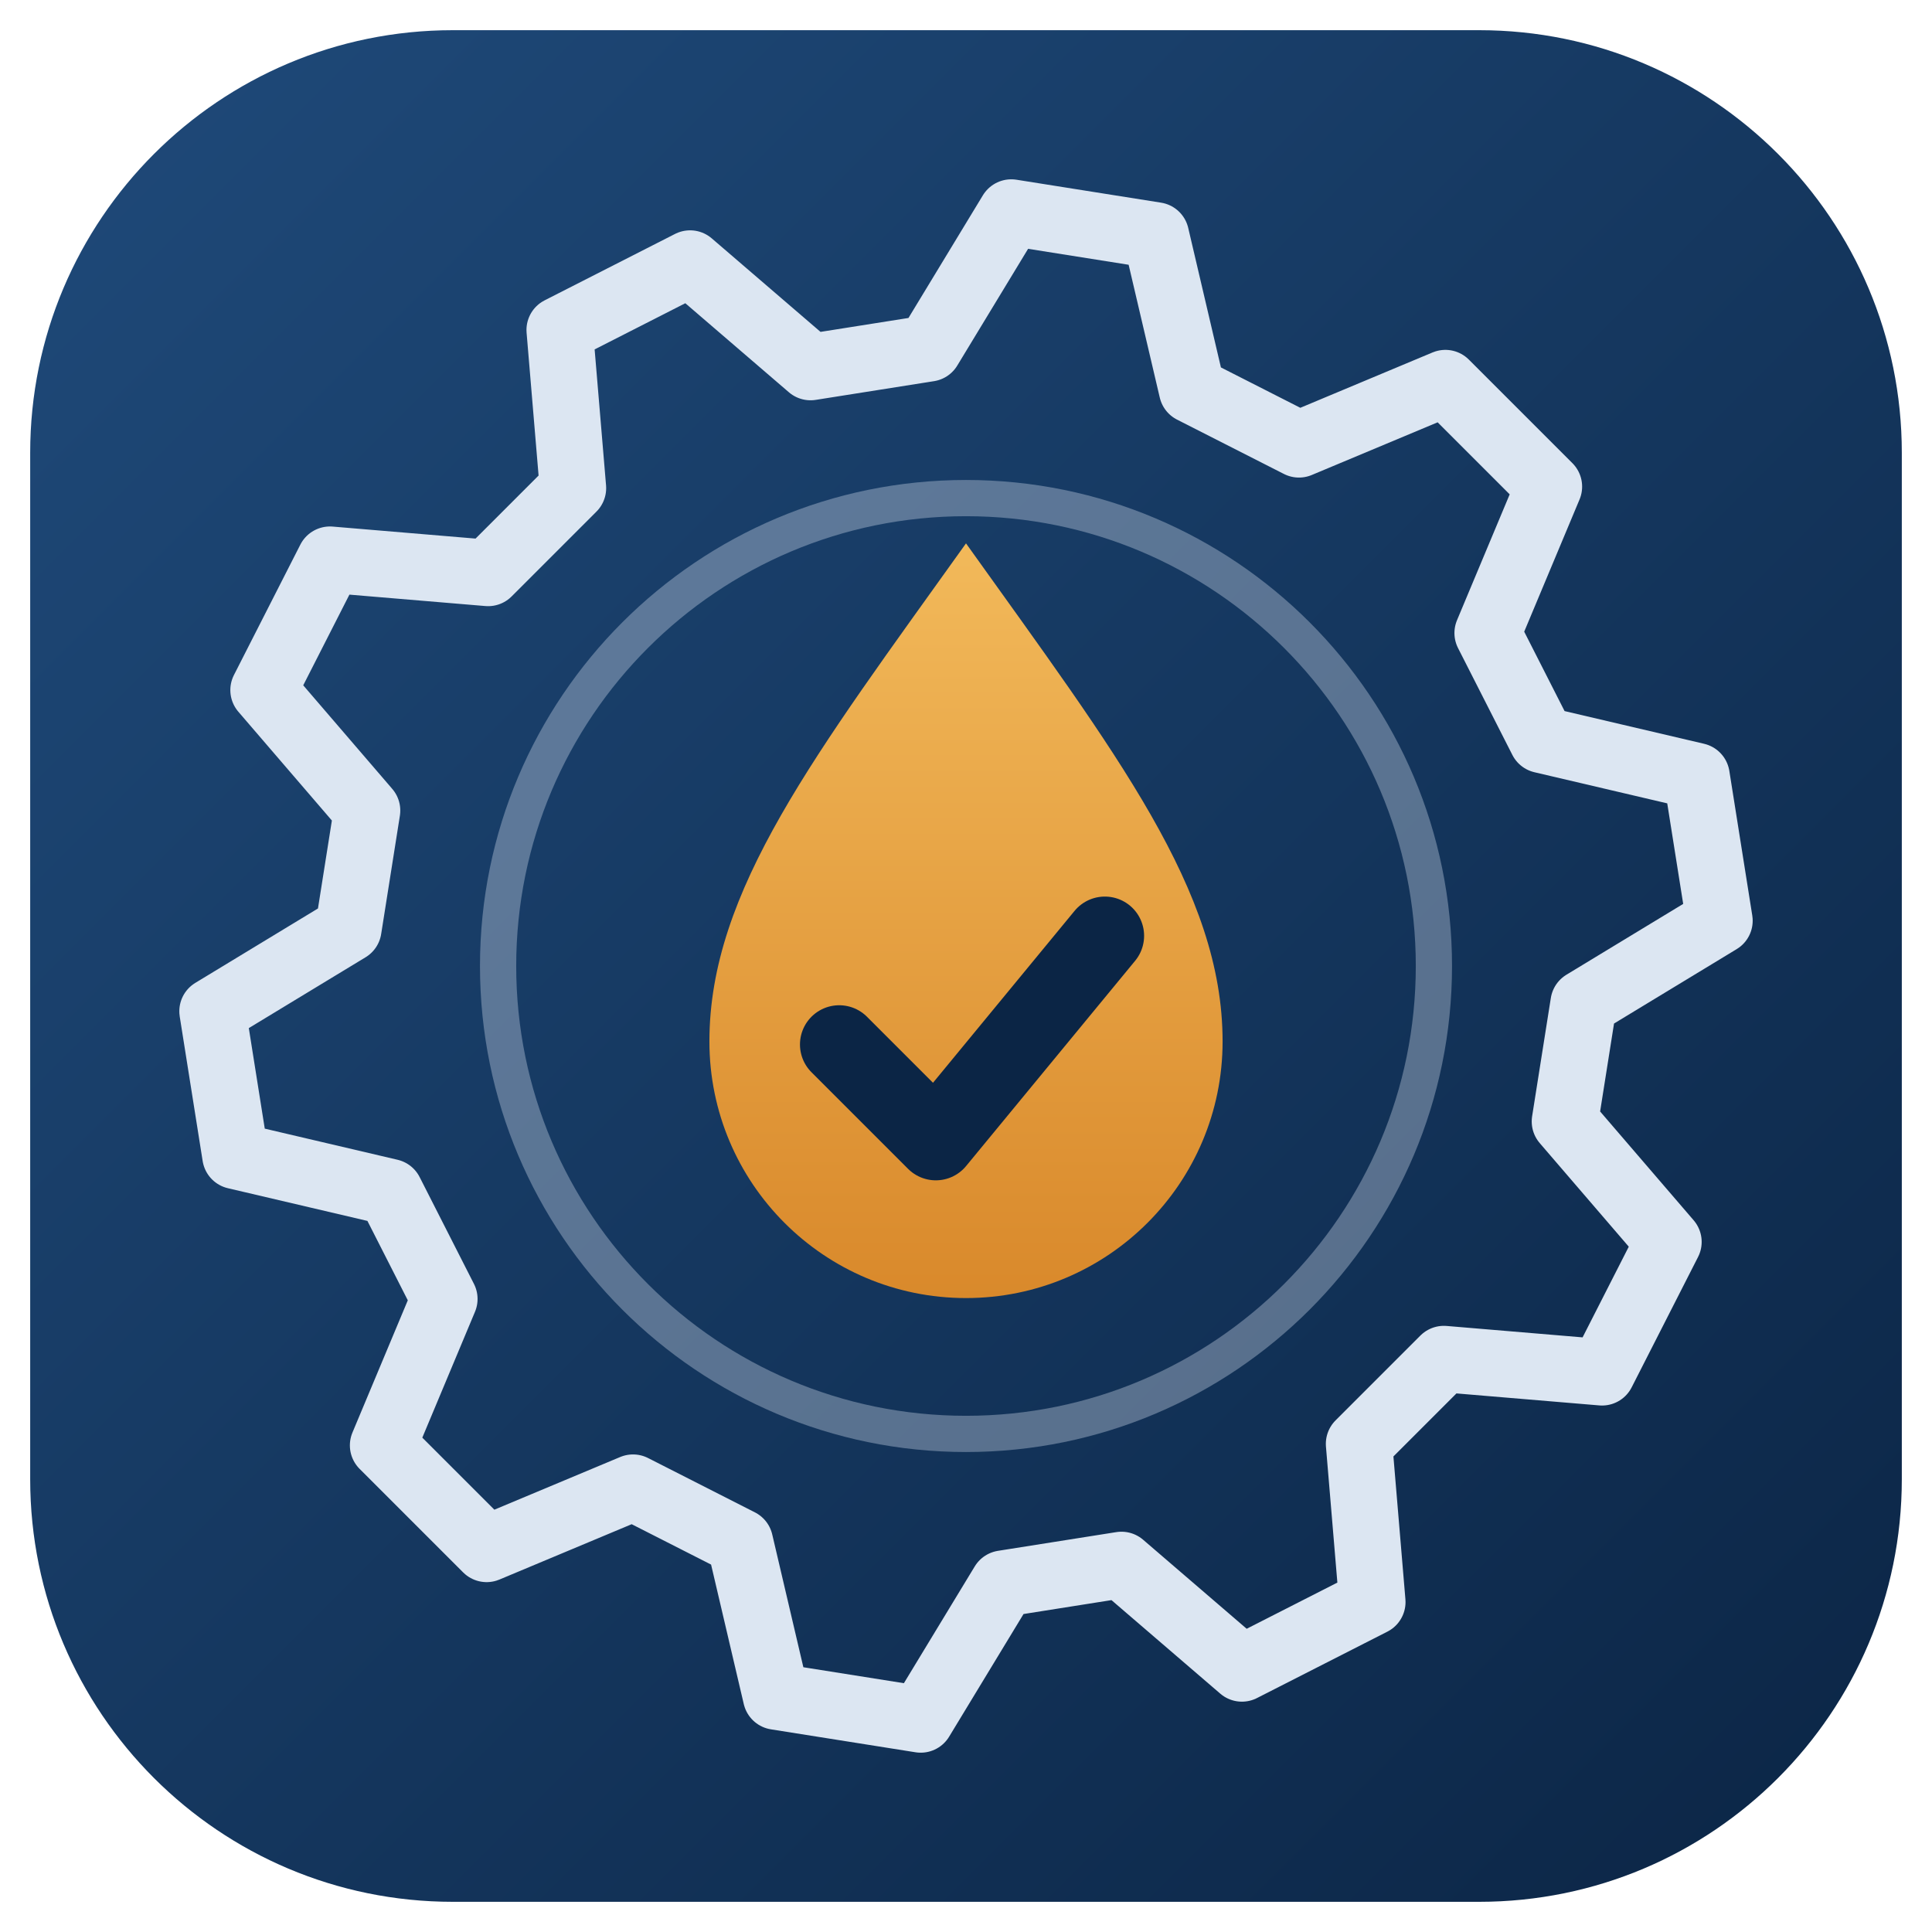
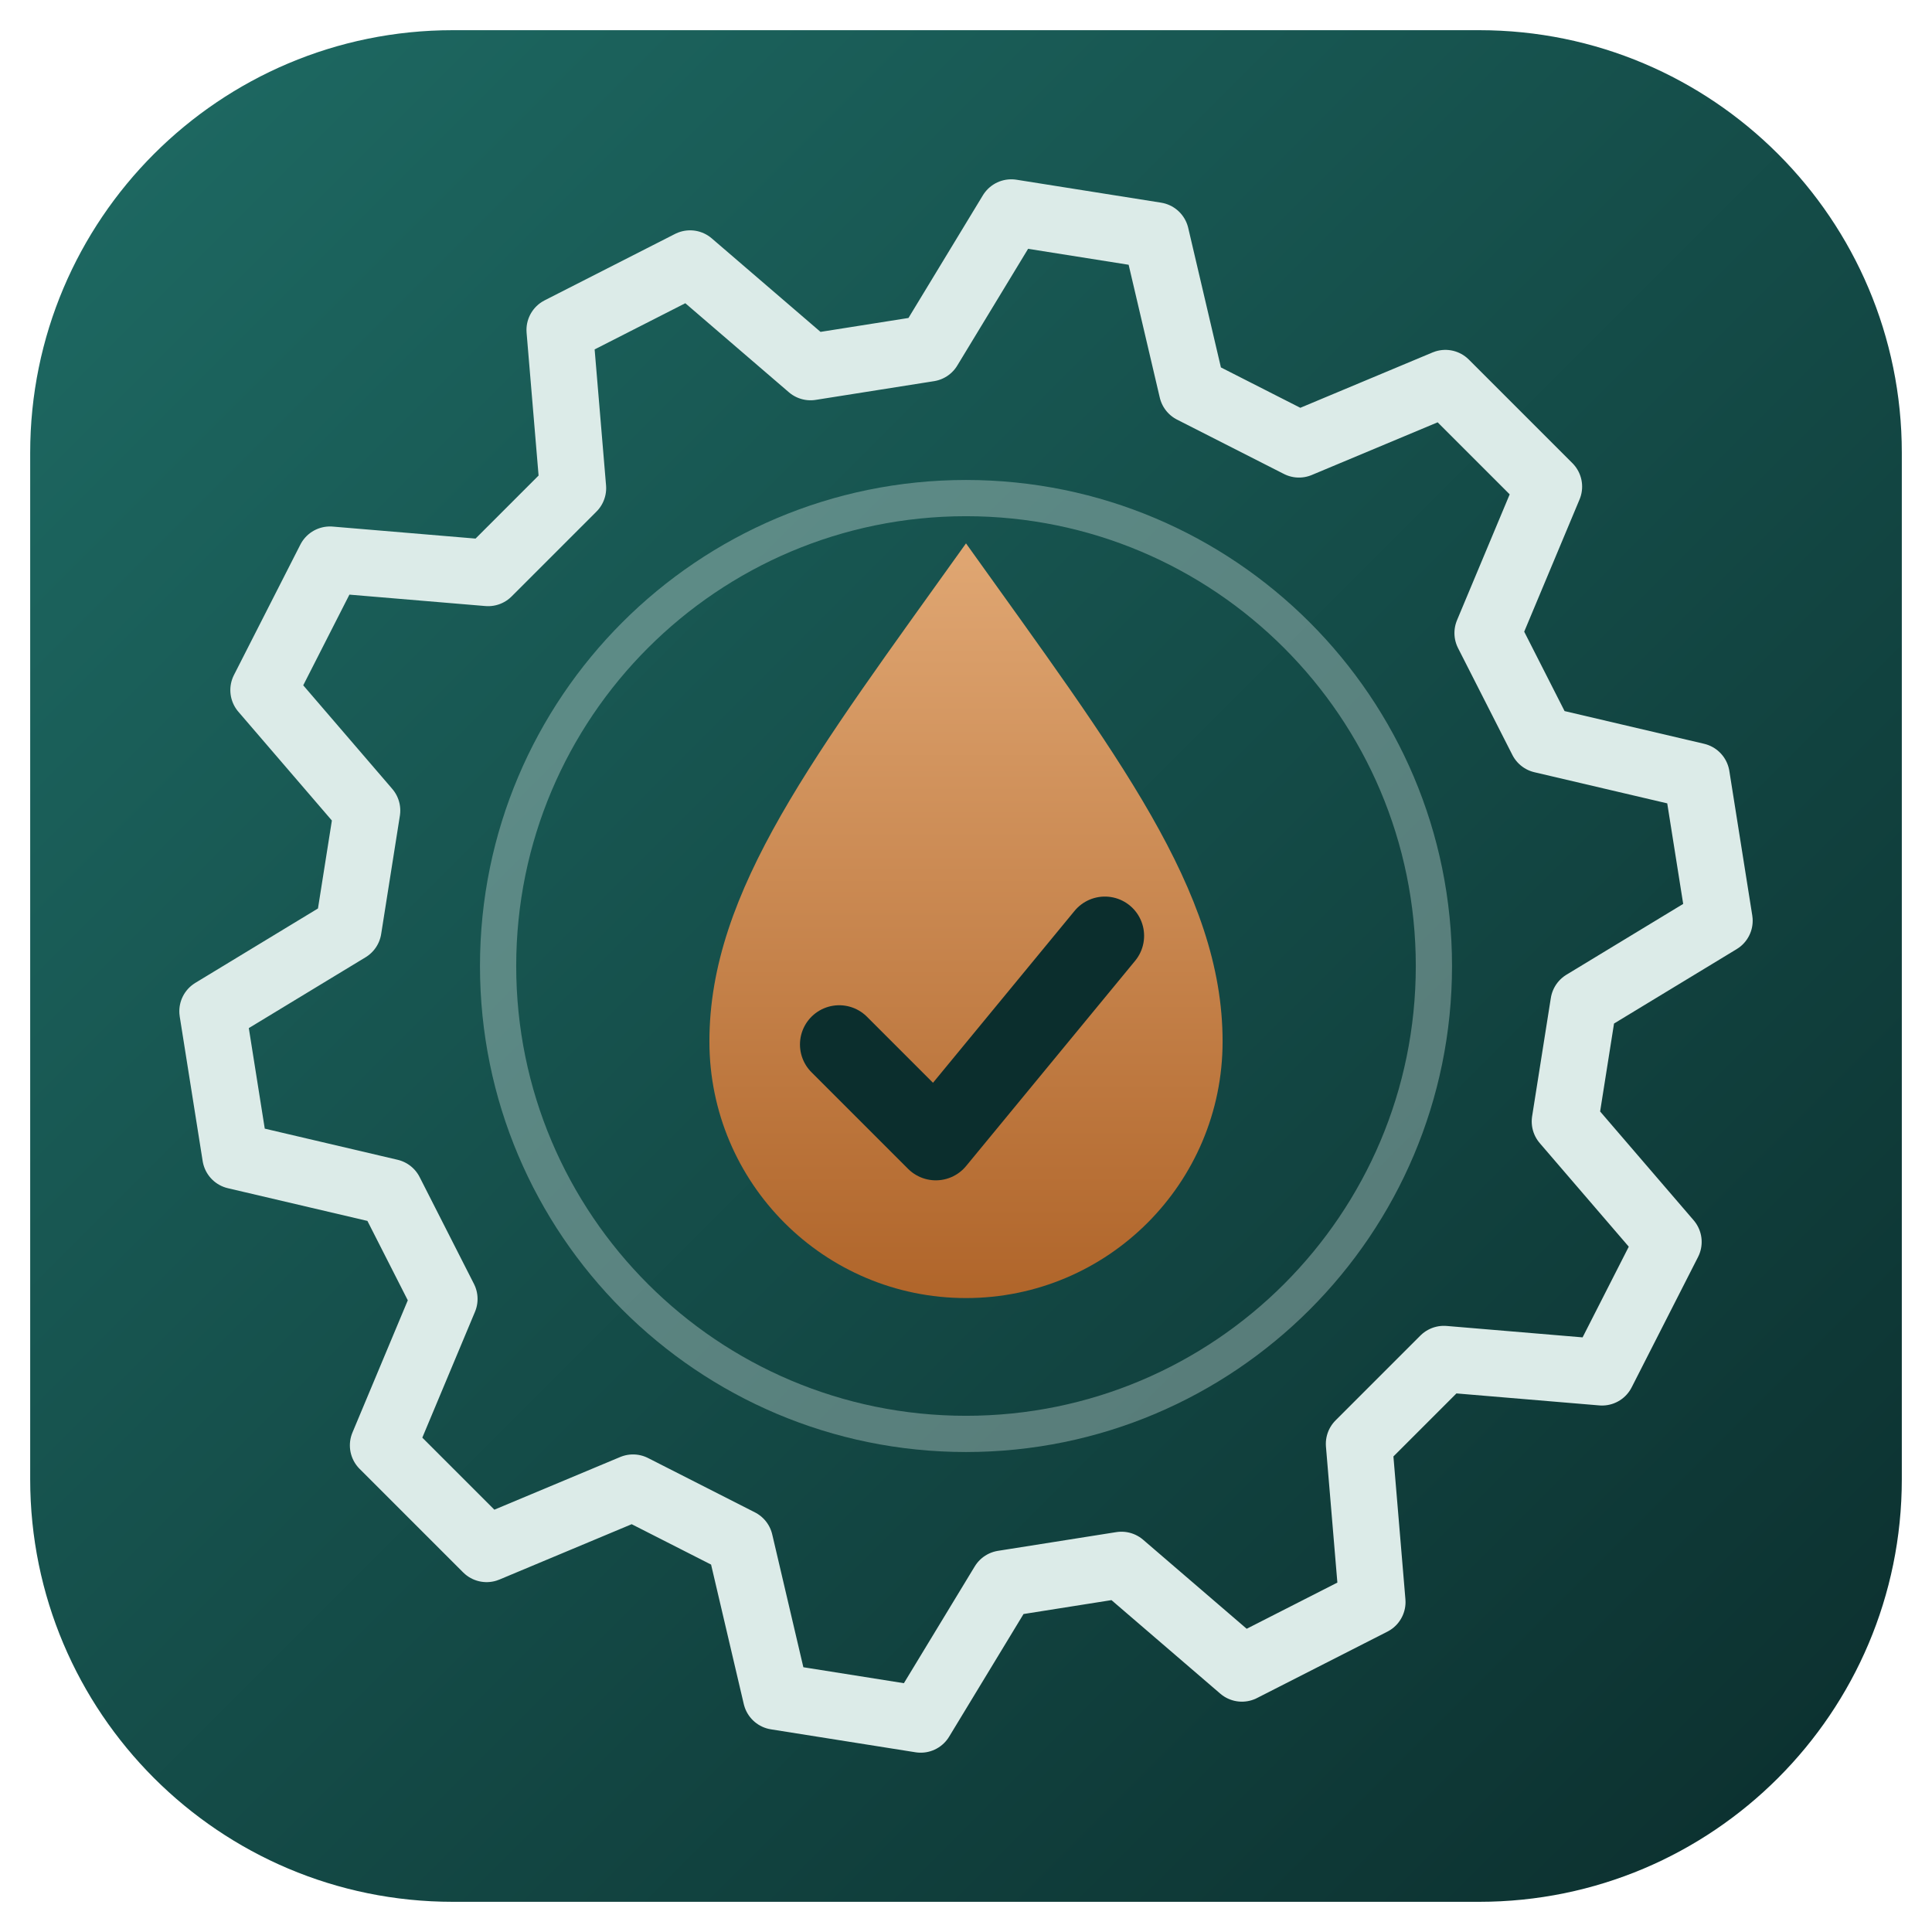
<svg xmlns="http://www.w3.org/2000/svg" viewBox="0 0 64 64" width="64" height="64" role="img" aria-label="PlantProof AI logo">
  <defs>
    <linearGradient id="pp-bg" x1="0" y1="0" x2="1" y2="1">
-       <stop offset="0" stop-color="#1F4A7A" />
-       <stop offset="1" stop-color="#0B2545" />
+       <stop offset="0" stop-color="#1E6B64" />
+       <stop offset="1" stop-color="#0B2E2D" />
    </linearGradient>
    <linearGradient id="pp-drop" x1="0" y1="0" x2="0" y2="1">
-       <stop offset="0" stop-color="#F2B95A" />
-       <stop offset="1" stop-color="#D9892B" />
+       <stop offset="0" stop-color="#E0A773" />
+       <stop offset="1" stop-color="#B0652A" />
    </linearGradient>
  </defs>
  <rect x="1" y="1" width="62" height="62" rx="14" fill="url(#pp-bg)" />
-   <polygon points="33.50,7.04 38.29,7.80 39.49,12.92 43.03,14.72 47.88,12.69 51.31,16.12 49.28,20.97 51.08,24.51 56.20,25.71 56.96,30.50 52.46,33.23 51.84,37.15 55.27,41.14 53.07,45.46 47.83,45.02 45.02,47.83 45.46,53.07 41.14,55.27 37.15,51.84 33.23,52.46 30.50,56.96 25.71,56.20 24.51,51.08 20.97,49.28 16.12,51.31 12.69,47.88 14.72,43.03 12.92,39.49 7.80,38.29 7.04,33.50 11.54,30.77 12.16,26.85 8.73,22.86 10.93,18.54 16.17,18.98 18.98,16.17 18.54,10.93 22.86,8.73 26.85,12.16 30.77,11.54" fill="none" stroke="#DCE6F2" stroke-width="2.2" stroke-linejoin="round" />
-   <circle cx="32" cy="32" r="15.5" fill="none" stroke="#DCE6F2" stroke-opacity="0.35" stroke-width="1.2" />
+   <polygon points="33.50,7.04 38.29,7.80 39.49,12.92 43.03,14.72 47.88,12.69 51.31,16.12 49.28,20.97 51.08,24.51 56.20,25.71 56.96,30.50 52.46,33.23 51.84,37.15 55.27,41.14 53.07,45.46 47.83,45.02 45.02,47.83 45.46,53.07 41.14,55.27 37.15,51.84 33.23,52.46 30.50,56.96 25.71,56.20 24.51,51.08 20.97,49.28 16.12,51.31 12.69,47.88 14.72,43.03 12.92,39.49 7.80,38.29 7.04,33.50 11.54,30.77 12.16,26.85 8.73,22.86 10.93,18.54 16.17,18.98 18.98,16.17 18.54,10.93 22.86,8.73 26.85,12.16 30.77,11.54" fill="none" stroke="#DCEBE8" stroke-width="2.2" stroke-linejoin="round" />
+   <circle cx="32" cy="32" r="15.5" fill="none" stroke="#DCEBE8" stroke-opacity="0.35" stroke-width="1.2" />
  <path d="M32 18 C27 25 23.5 29.5 23.5 34.5 A8.5 8.5 0 0 0 40.5 34.5 C40.5 29.5 37 25 32 18 Z" fill="url(#pp-drop)" />
-   <polyline points="27.8,34.6 31,37.8 36.6,31" fill="none" stroke="#0B2545" stroke-width="2.6" stroke-linecap="round" stroke-linejoin="round" />
+   <polyline points="27.8,34.6 31,37.8 36.6,31" fill="none" stroke="#0B2E2D" stroke-width="2.6" stroke-linecap="round" stroke-linejoin="round" />
</svg>
